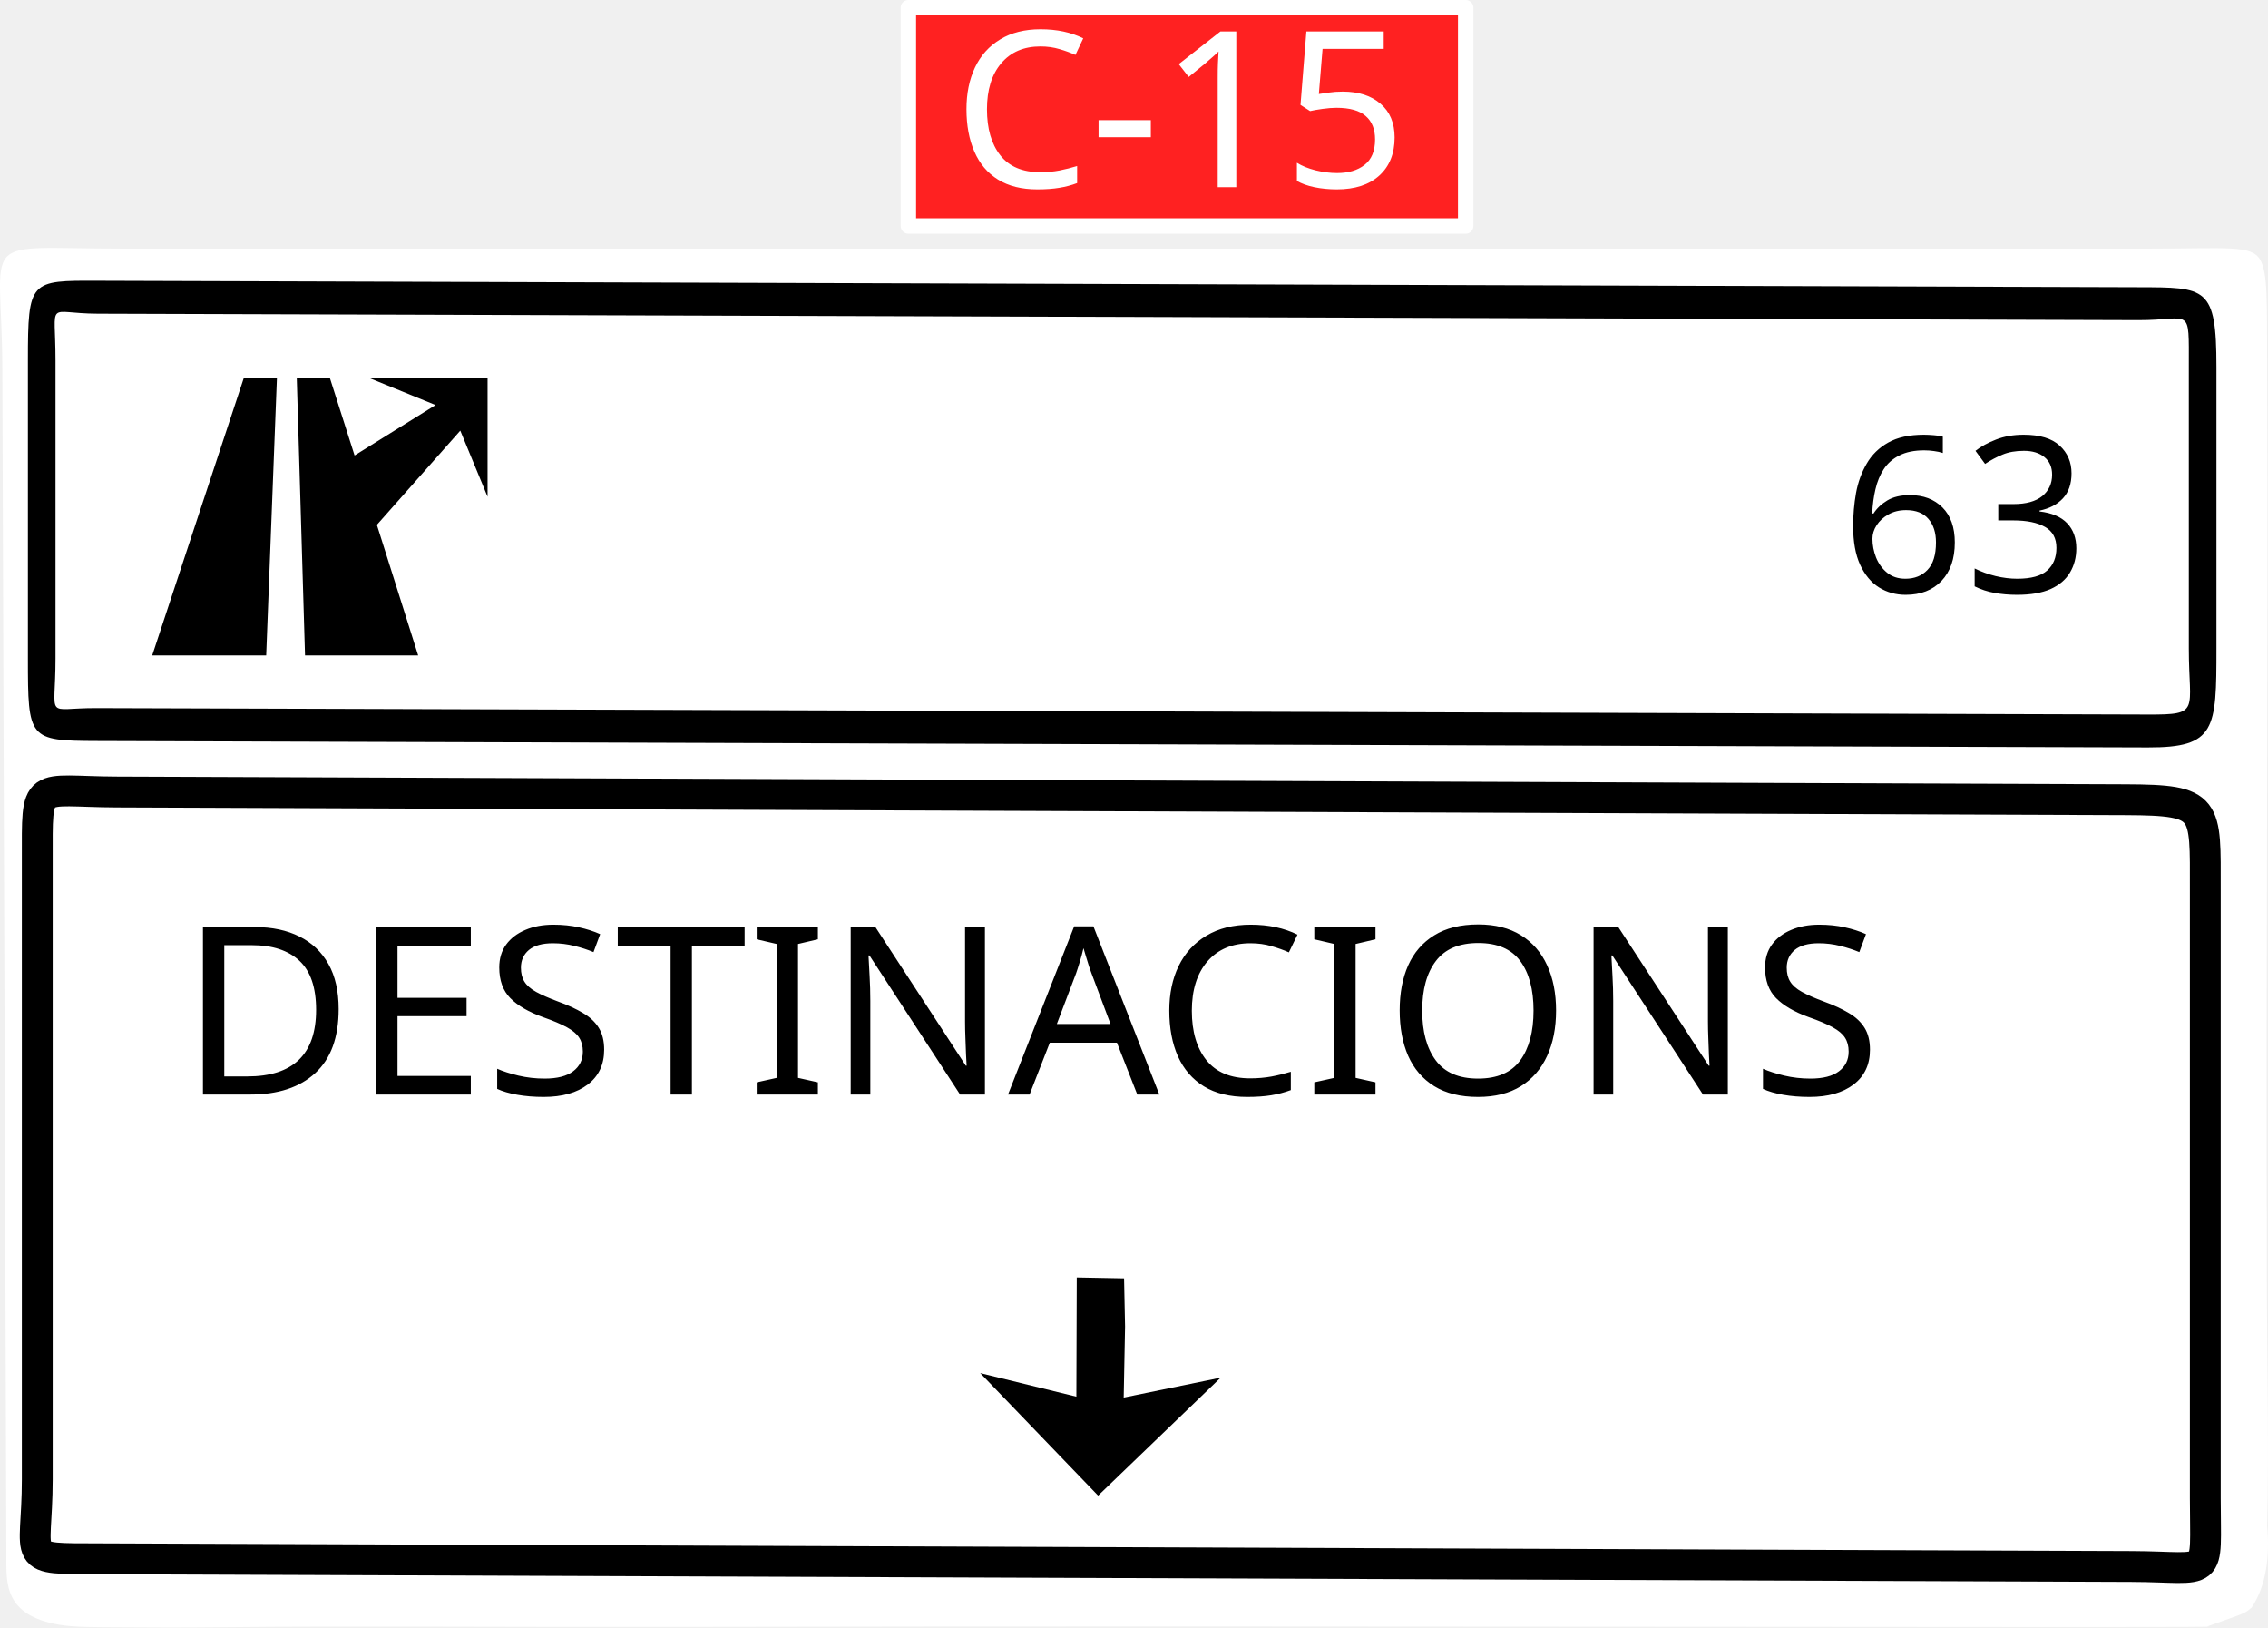
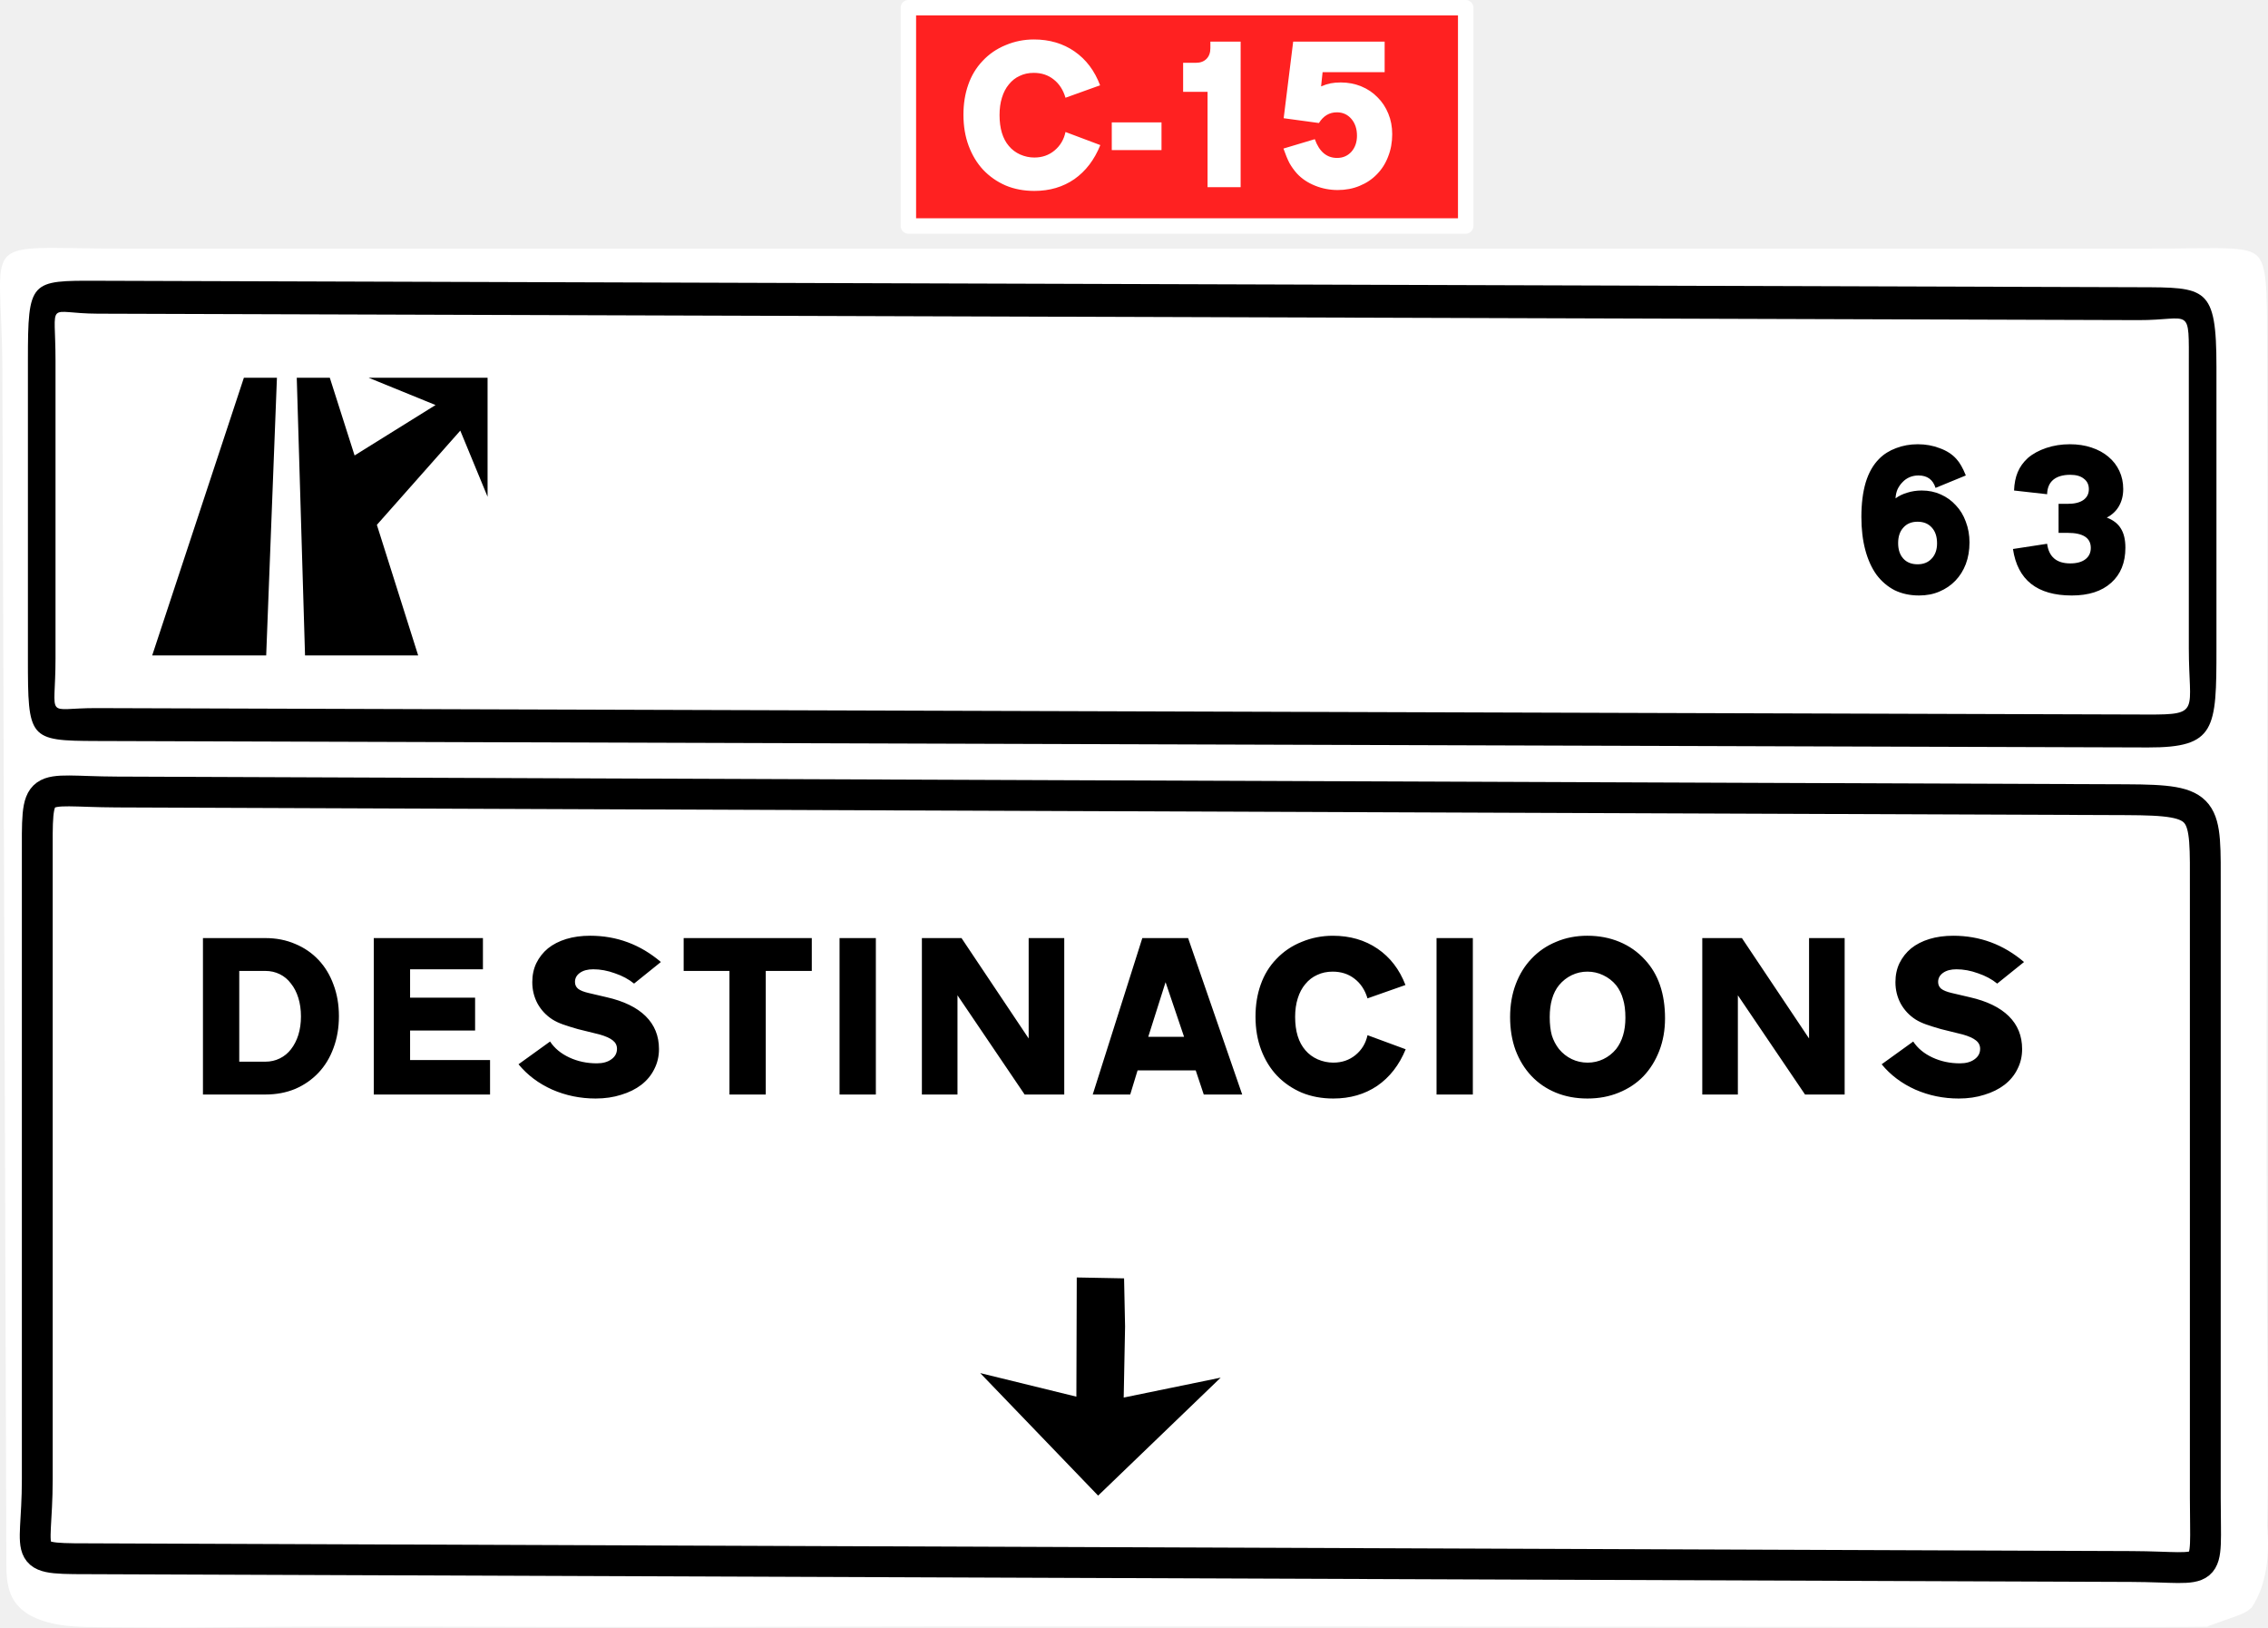
<svg xmlns="http://www.w3.org/2000/svg" version="1.2" width="294.24" height="211.085" id="svg2">
  <defs id="defs4008" />
  <g id="layer11" style="display:inline" transform="translate(-3.654911,30.18005)">
    <path d="m 297.786,167.753 c 0.34,3.787 -0.062,7.631 -2.009,10.564 -0.324,0.201 -0.337,0.512 -1.994,1.104 l -3.765,1.345 c 6.758,0.228 -110.917,-0.128 -197.607,0.061 -21.662,0.047 -43.199,-0.139 -59.929,0.04 -4.919,0.052 -9.309,0.046 -13.375,0.008 -2.857,-0.026 -5.713,0.028 -7.797,-0.334 -7.194,-1.247 -6.818,-5.457 -6.829,-8.884 L 3.959,17.583 C 3.899,-0.178 0.3,2.067 19.512,2.067 h 262.92 c 10.137,0 13.31,-0.515 14.44,1.43 1.012,1.741 0.879,5.355 0.912,13.746 0.149,38.242 -0.15,76.816 -0.041,115.075 0.054,18.912 0.007,-19.378 -0.016,-0.562 -0.011,9.439 0.327,26.513 0.06,35.997 z" id="path3217" style="fill:#ffffff;stroke-width:1;fill-opacity:1" />
    <path d="m 289.761,164.097 c 0,10.761 1.163,8.935 -9.599,8.894 L 16.675,171.992 C 5.913,171.951 8.491,172.447 8.491,161.685 V 81.436 c 0,-10.765 -0.459,-8.937 10.303,-8.896 l 260.662,0.999 c 10.762,0.041 10.305,0.955 10.305,11.721 z" id="path3243" style="fill:none;stroke:#000000;stroke-width:4;stroke-miterlimit:3.864;stroke-opacity:1" />
    <path d="m 149.617,141.873 -0.178,9.206 12.58,-2.582 -15.899,15.3 -15.297,-15.892 12.476,3.057 0.05,-15.459 6.139,0.116" id="polyline3245" style="fill:#000000;fill-opacity:1;stroke-width:1" />
    <text xml:space="preserve" style="font-size:38.669px;line-height:22.658px;font-family:'Andale Mono IPA';-inkscape-font-specification:'Andale Mono IPA';letter-spacing:0px;word-spacing:0px;fill:#ffffff;fill-opacity:1;stroke:none;stroke-width:1px;stroke-linecap:butt;stroke-linejoin:miter;stroke-opacity:1" x="307.614" y="178.695" id="text4113" transform="scale(1.067666,0.9366225)">
      <tspan id="tspan4111" x="307.614" y="178.695" style="font-style:normal;font-variant:normal;font-weight:normal;font-stretch:normal;font-size:38.669px;font-family:'Highway Gothic Wide';-inkscape-font-specification:'Highway Gothic Wide';fill:#ffffff;fill-opacity:1;stroke:none;stroke-width:1px" />
    </text>
    <path d="M 10.857,55.217 V 16.595 c 0,-8.121 -1.341,-6.114 5.488,-6.092 l 264.735,0.835 c 6.914,0.022 6.543,-2.028 6.543,6.092 v 36.503 c 0,8.121 1.607,8.582 -5.306,8.56 L 16.168,61.659 c -6.828,-0.021 -5.311,1.679 -5.311,-6.442 h -3.581 3.581 m -3.581,0 c 0,10.452 0.099,10.681 8.892,10.709 l 266.148,0.835 c 8.793,0.028 8.891,-2.375 8.891,-12.828 V 17.43 c 0,-10.461 -1.335,-10.332 -10.127,-10.359 L 16.344,6.236 C 7.552,6.208 7.276,6.134 7.276,16.595 Z" id="path5608" style="fill:#000000;stroke-width:1;fill-opacity:1" />
    <g id="g5651" transform="matrix(0.5324924,0,0,0.5324935,-5.32698,-14.89302)" style="stroke-width:1.878;fill:#000000">
      <path d="M 53.95,130.928 H 81.721 l 2.617,-67.631 h -8.051 L 53.95,130.928" id="polyline5612" style="fill:#000000;stroke-width:1.878" />
      <path d="m 91.185,130.928 h 27.562 l -10.058,-31.801 20.323,-22.947 6.647,16.1 V 63.297 h -28.983 l 16.309,6.647 -19.728,12.28 -6.036,-18.927 h -8.051 l 2.015,67.631" id="polyline5614" style="fill:#000000;stroke-width:1.878" />
    </g>
-     <text xml:space="preserve" style="font-size:28.178px;line-height:16.511px;font-family:'Highway Gothic Wide';-inkscape-font-specification:'Highway Gothic Wide';letter-spacing:0px;word-spacing:0px;display:inline;fill:#000000;stroke:#000000;stroke-width:1px;stroke-linecap:butt;stroke-linejoin:miter;stroke-opacity:1" x="243.625" y="46.476" id="text5284-6" transform="scale(0.9955162,1.004504)">
-       <tspan id="tspan5282-9" x="243.625" y="46.476" style="font-style:normal;font-variant:normal;font-weight:normal;font-stretch:normal;font-family:TrafficTypeW01-SpainD;-inkscape-font-specification:TrafficTypeW01-SpainD;fill:#000000;fill-opacity:1;stroke:none;stroke-width:1px">63</tspan>
-     </text>
-     <text xml:space="preserve" style="font-size:30.6px;line-height:17.93px;font-family:Haettenschweiler;-inkscape-font-specification:Haettenschweiler;letter-spacing:0px;word-spacing:0px;fill:none;stroke:#000000;stroke-width:1px;stroke-linecap:butt;stroke-linejoin:miter;stroke-opacity:1" x="26.839" y="112.442" id="text5780" transform="scale(1.005964,0.9940711)">
-       <tspan id="tspan5778" x="26.839" y="112.442" style="font-style:normal;font-variant:normal;font-weight:normal;font-stretch:normal;font-family:TrafficTypeW01-SpainD;-inkscape-font-specification:TrafficTypeW01-SpainD;fill:#000000;fill-opacity:1;stroke:none;stroke-width:1px">DESTINACIONS</tspan>
-     </text>
-     <rect style="display:inline;fill:#ff2121;stroke:#ffffff;stroke-width:2;stroke-linecap:round;stroke-linejoin:round;stroke-miterlimit:2.613;stroke-dasharray:none;stroke-opacity:1;fill-opacity:1" id="rect5280" width="72.301" height="28.312" x="121.505" y="-29.18" />
-     <text xml:space="preserve" style="font-size:28.178px;line-height:16.511px;font-family:'Highway Gothic Wide';-inkscape-font-specification:'Highway Gothic Wide';letter-spacing:0px;word-spacing:0px;display:inline;fill:none;stroke:#000000;stroke-width:1px;stroke-linecap:butt;stroke-linejoin:miter;stroke-opacity:1" x="127.903" y="-5.874" id="text5284" transform="scale(0.9955162,1.004504)">
-       <tspan id="tspan5282" x="127.903" y="-5.874" style="font-style:normal;font-variant:normal;font-weight:normal;font-stretch:normal;font-family:TrafficTypeW01-SpainD;-inkscape-font-specification:TrafficTypeW01-SpainD;fill:#ffffff;fill-opacity:1;stroke:none;stroke-width:1px">C-15</tspan>
-     </text>
+     <path style="font-size:28.178px;line-height:16.511px;font-family:TrafficTypeW01-SpainD;-inkscape-font-specification:TrafficTypeW01-SpainD;letter-spacing:0px;word-spacing:0px;stroke-width:1px" d="m 253.572,37.318 q -1.183,0 -1.86,0.761 -0.676,0.733 -0.676,2.001 0,1.268 0.676,2.001 0.676,0.733 1.86,0.733 1.155,0 1.832,-0.733 0.704,-0.733 0.704,-1.972 0,-1.296 -0.676,-2.029 -0.676,-0.761 -1.86,-0.761 z m 2.339,-4.368 q -0.507,-1.606 -2.226,-1.606 -0.62,0 -1.155,0.225 -0.535,0.225 -0.93,0.648 -0.395,0.394 -0.648,0.93 -0.225,0.535 -0.254,1.155 0.648,-0.479 1.522,-0.733 0.902,-0.282 1.888,-0.282 1.353,0 2.48,0.507 1.155,0.507 1.972,1.409 0.845,0.874 1.296,2.113 0.479,1.24 0.479,2.677 0,1.522 -0.479,2.79 -0.479,1.24 -1.353,2.142 -0.874,0.902 -2.085,1.409 -1.183,0.507 -2.649,0.507 -1.775,0 -3.184,-0.676 -1.381,-0.704 -2.367,-2.001 -0.958,-1.324 -1.465,-3.212 -0.507,-1.888 -0.507,-4.255 0,-2.564 0.564,-4.452 0.592,-1.916 1.775,-3.071 0.874,-0.874 2.17,-1.353 1.324,-0.507 2.846,-0.507 1.522,0 2.846,0.507 1.353,0.479 2.17,1.381 0.366,0.394 0.648,0.902 0.282,0.479 0.592,1.24 z m 16.033,2.057 h 1.212 q 1.296,0 2.001,-0.479 0.733,-0.507 0.733,-1.409 0,-0.874 -0.648,-1.353 -0.62,-0.507 -1.775,-0.507 -1.437,0 -2.226,0.648 -0.761,0.648 -0.789,1.86 l -4.311,-0.479 q 0.056,-1.381 0.479,-2.367 0.423,-1.014 1.324,-1.832 0.958,-0.817 2.395,-1.296 1.437,-0.479 3.071,-0.479 1.55,0 2.818,0.423 1.296,0.423 2.198,1.183 0.93,0.761 1.437,1.832 0.507,1.071 0.507,2.339 0,1.268 -0.564,2.226 -0.535,0.93 -1.578,1.465 1.268,0.479 1.832,1.409 0.592,0.93 0.592,2.48 0,2.902 -1.86,4.537 -1.832,1.634 -5.128,1.634 -6.763,0 -7.664,-6.002 l 4.452,-0.676 q 0.338,2.536 3.015,2.536 1.268,0 1.972,-0.535 0.704,-0.535 0.704,-1.465 0,-1.944 -3.015,-1.944 h -1.183 z" id="text5284-6" transform="scale(0.9955162,1.004504)" aria-label="63" />
+     <path style="font-size:30.6px;line-height:17.93px;font-family:TrafficTypeW01-SpainD;-inkscape-font-specification:TrafficTypeW01-SpainD;letter-spacing:0px;word-spacing:0px;stroke-width:1px" d="m 34.489,108.158 h 3.366 q 1.01,0 1.867,-0.428 0.857,-0.428 1.438,-1.193 0.612,-0.796 0.949,-1.867 0.337,-1.102 0.337,-2.417 0,-1.316 -0.337,-2.417 -0.337,-1.102 -0.949,-1.867 -0.581,-0.796 -1.438,-1.224 -0.857,-0.428 -1.867,-0.428 h -3.366 z m 3.366,-16.126 q 2.111,0 3.856,0.765 1.744,0.734 2.999,2.081 1.255,1.346 1.928,3.213 0.704,1.867 0.704,4.131 0,2.264 -0.704,4.162 -0.673,1.867 -1.928,3.213 -1.255,1.346 -2.999,2.111 -1.744,0.734 -3.856,0.734 H 29.807 V 92.031 Z m 28.06,4.07 h -9.394 v 3.703 h 8.384 v 4.284 h -8.384 v 3.856 h 10.312 v 4.498 H 51.839 V 92.031 h 14.076 z m 19.492,1.867 q -1.04,-0.857 -2.479,-1.346 -1.408,-0.52 -2.785,-0.52 -1.071,0 -1.714,0.459 -0.643,0.459 -0.643,1.193 0,0.551 0.398,0.887 0.428,0.337 1.346,0.551 l 2.326,0.551 q 3.335,0.765 5.049,2.479 1.714,1.714 1.714,4.284 0,1.438 -0.612,2.632 -0.581,1.193 -1.683,2.05 -1.071,0.826 -2.57,1.285 -1.499,0.49 -3.305,0.49 -2.968,0 -5.6,-1.163 -2.632,-1.193 -4.345,-3.305 l 4.07,-2.968 q 0.857,1.316 2.479,2.081 1.622,0.765 3.55,0.765 1.163,0 1.867,-0.52 0.734,-0.52 0.734,-1.377 0,-0.673 -0.551,-1.102 -0.52,-0.428 -1.683,-0.765 l -2.815,-0.704 q -1.163,-0.337 -1.928,-0.612 -0.765,-0.275 -1.346,-0.643 -1.224,-0.796 -1.928,-2.081 -0.673,-1.285 -0.673,-2.785 0,-1.377 0.52,-2.479 0.551,-1.132 1.499,-1.928 0.979,-0.796 2.356,-1.224 1.377,-0.428 3.091,-0.428 5.141,0 9.119,3.427 z m 22.92,-1.652 h -5.936 V 112.442 H 97.709 V 96.315 h -5.906 v -4.284 h 16.524 z m 8.262,16.126 h -4.682 V 92.031 h 4.682 z m 19.707,-7.313 V 92.031 h 4.59 v 20.41 h -5.11 l -8.66,-12.944 v 12.944 h -4.59 V 92.031 h 5.11 z m 17.656,-7.344 -2.234,7.13 h 4.621 z m 9.884,14.658 h -4.957 l -1.04,-3.152 h -7.497 l -0.949,3.152 h -4.835 l 6.395,-20.41 h 5.906 z m 21.084,-5.906 q -1.255,3.091 -3.672,4.774 -2.417,1.652 -5.661,1.652 -2.234,0 -4.07,-0.765 -1.836,-0.796 -3.182,-2.203 -1.316,-1.408 -2.05,-3.366 -0.734,-1.958 -0.734,-4.345 0,-2.295 0.673,-4.192 0.673,-1.928 2.02,-3.335 1.377,-1.469 3.274,-2.234 1.897,-0.796 4.009,-0.796 3.305,0 5.753,1.683 2.448,1.683 3.611,4.743 l -4.896,1.744 q -0.49,-1.652 -1.683,-2.57 -1.163,-0.918 -2.815,-0.918 -1.102,0 -1.989,0.428 -0.887,0.398 -1.53,1.193 -0.643,0.765 -0.979,1.867 -0.337,1.071 -0.337,2.417 0,2.815 1.316,4.345 0.643,0.765 1.591,1.193 0.979,0.428 2.02,0.428 1.652,0 2.846,-0.979 1.224,-1.01 1.561,-2.601 z m 8.66,5.906 h -4.682 V 92.031 h 4.682 z m 14.78,-16.035 q -1.071,0 -2.02,0.459 -0.949,0.459 -1.652,1.316 -1.193,1.499 -1.193,4.162 0,1.377 0.275,2.387 0.306,0.979 0.918,1.775 0.704,0.857 1.652,1.316 0.949,0.459 2.05,0.459 1.071,0 2.02,-0.459 0.949,-0.459 1.652,-1.316 1.193,-1.561 1.193,-4.07 0,-1.469 -0.306,-2.448 -0.275,-1.01 -0.887,-1.805 -0.704,-0.857 -1.683,-1.316 -0.949,-0.459 -2.02,-0.459 z m 0,-4.682 q 2.234,0 4.131,0.796 1.897,0.796 3.274,2.326 2.601,2.815 2.601,7.65 0,2.295 -0.734,4.223 -0.734,1.928 -2.05,3.335 -1.316,1.377 -3.182,2.142 -1.836,0.765 -4.039,0.765 -2.234,0 -4.07,-0.765 -1.836,-0.765 -3.152,-2.173 -1.316,-1.408 -2.05,-3.366 -0.704,-1.958 -0.704,-4.315 0,-2.356 0.734,-4.315 0.734,-1.958 2.05,-3.335 1.316,-1.408 3.152,-2.173 1.836,-0.796 4.039,-0.796 z m 28.581,13.403 V 92.031 h 4.59 v 20.41 h -5.11 L 227.76,99.498 v 12.944 h -4.59 V 92.031 h 5.11 z m 24.266,-7.16 q -1.04,-0.857 -2.479,-1.346 -1.408,-0.52 -2.785,-0.52 -1.071,0 -1.714,0.459 -0.643,0.459 -0.643,1.193 0,0.551 0.398,0.887 0.428,0.337 1.346,0.551 l 2.326,0.551 q 3.335,0.765 5.049,2.479 1.714,1.714 1.714,4.284 0,1.438 -0.612,2.632 -0.581,1.193 -1.683,2.05 -1.071,0.826 -2.57,1.285 -1.499,0.49 -3.305,0.49 -2.968,0 -5.6,-1.163 -2.632,-1.193 -4.345,-3.305 l 4.07,-2.968 q 0.857,1.316 2.479,2.081 1.622,0.765 3.55,0.765 1.163,0 1.867,-0.52 0.734,-0.52 0.734,-1.377 0,-0.673 -0.551,-1.102 -0.52,-0.428 -1.683,-0.765 l -2.815,-0.704 q -1.163,-0.337 -1.928,-0.612 -0.765,-0.275 -1.346,-0.643 -1.224,-0.796 -1.928,-2.081 -0.673,-1.285 -0.673,-2.785 0,-1.377 0.52,-2.479 0.551,-1.132 1.499,-1.928 0.979,-0.796 2.356,-1.224 1.377,-0.428 3.091,-0.428 5.141,0 9.119,3.427 z" id="text5780" transform="scale(1.005964,0.9940711)" aria-label="DESTINACIONS" />
+     <path id="rect5280" style="display:inline;fill:#ff2121;stroke:#ffffff;stroke-width:2;stroke-linecap:round;stroke-linejoin:round;stroke-miterlimit:2.613" d="m 121.505,-29.18 h 72.301 v 28.312 h -72.301 z" />
+     <path style="font-size:28.178px;line-height:16.511px;font-family:TrafficTypeW01-SpainD;-inkscape-font-specification:TrafficTypeW01-SpainD;letter-spacing:0px;word-spacing:0px;fill:#ffffff;stroke-width:1px" d="m 147.064,-11.312 q -1.155,2.846 -3.381,4.396 -2.226,1.522 -5.213,1.522 -2.057,0 -3.748,-0.704 -1.691,-0.733 -2.931,-2.029 -1.212,-1.296 -1.888,-3.1 -0.676,-1.803 -0.676,-4.001 0,-2.113 0.62,-3.86 0.62,-1.775 1.86,-3.071 1.268,-1.353 3.015,-2.057 1.747,-0.733 3.691,-0.733 3.043,0 5.298,1.55 2.254,1.55 3.325,4.368 l -4.509,1.606 q -0.451,-1.522 -1.55,-2.367 -1.071,-0.845 -2.592,-0.845 -1.014,0 -1.832,0.394 -0.817,0.366 -1.409,1.099 -0.592,0.704 -0.902,1.719 -0.31,0.986 -0.31,2.226 0,2.592 1.212,4.001 0.592,0.704 1.465,1.099 0.902,0.394 1.86,0.394 1.522,0 2.621,-0.902 1.127,-0.93 1.437,-2.395 z m 7.974,0.648 h -6.481 v -3.579 h 6.481 z m 10.313,4.79 h -4.311 V -18.188 h -3.184 v -3.748 h 1.663 q 0.874,0 1.381,-0.507 0.507,-0.507 0.507,-1.381 v -0.845 h 3.945 z m 18.767,-14.85 h -8.087 l -0.197,1.832 q 0.676,-0.282 1.24,-0.394 0.592,-0.113 1.324,-0.113 1.437,0 2.677,0.507 1.24,0.507 2.113,1.409 0.902,0.874 1.409,2.113 0.507,1.212 0.507,2.649 0,1.578 -0.535,2.902 -0.507,1.324 -1.465,2.282 -0.93,0.958 -2.254,1.493 -1.296,0.535 -2.846,0.535 -1.55,0 -2.959,-0.564 -1.409,-0.564 -2.339,-1.55 -0.564,-0.62 -0.986,-1.353 -0.395,-0.761 -0.789,-1.888 l 4.086,-1.212 q 0.874,2.423 2.902,2.423 1.127,0 1.86,-0.789 0.733,-0.817 0.733,-2.085 0,-1.324 -0.733,-2.17 -0.733,-0.845 -1.888,-0.845 -1.465,0 -2.339,1.381 l -4.593,-0.62 1.24,-9.891 h 11.919 z" id="text5284" transform="scale(0.9955162,1.004504)" aria-label="C-15" />
  </g>
</svg>
